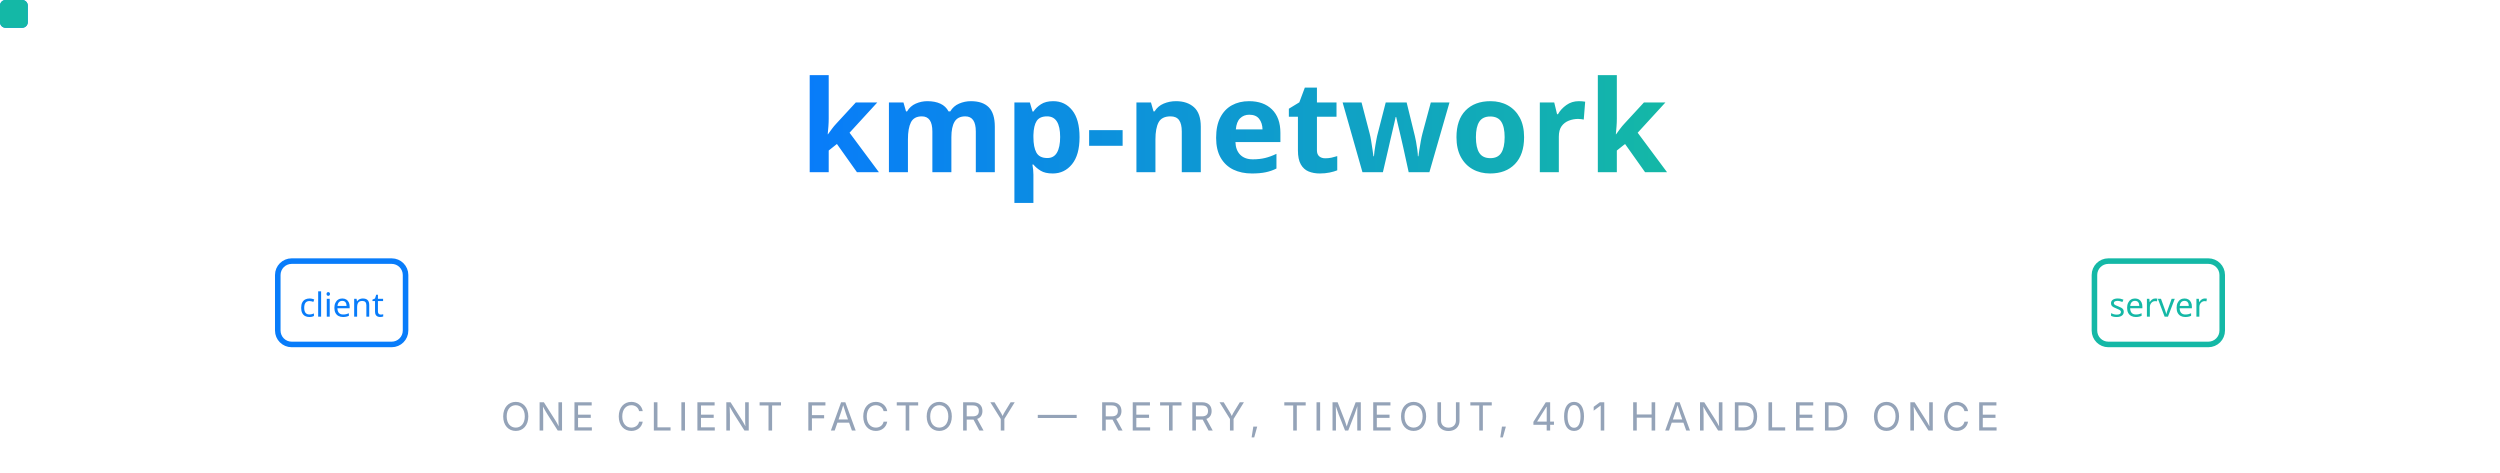
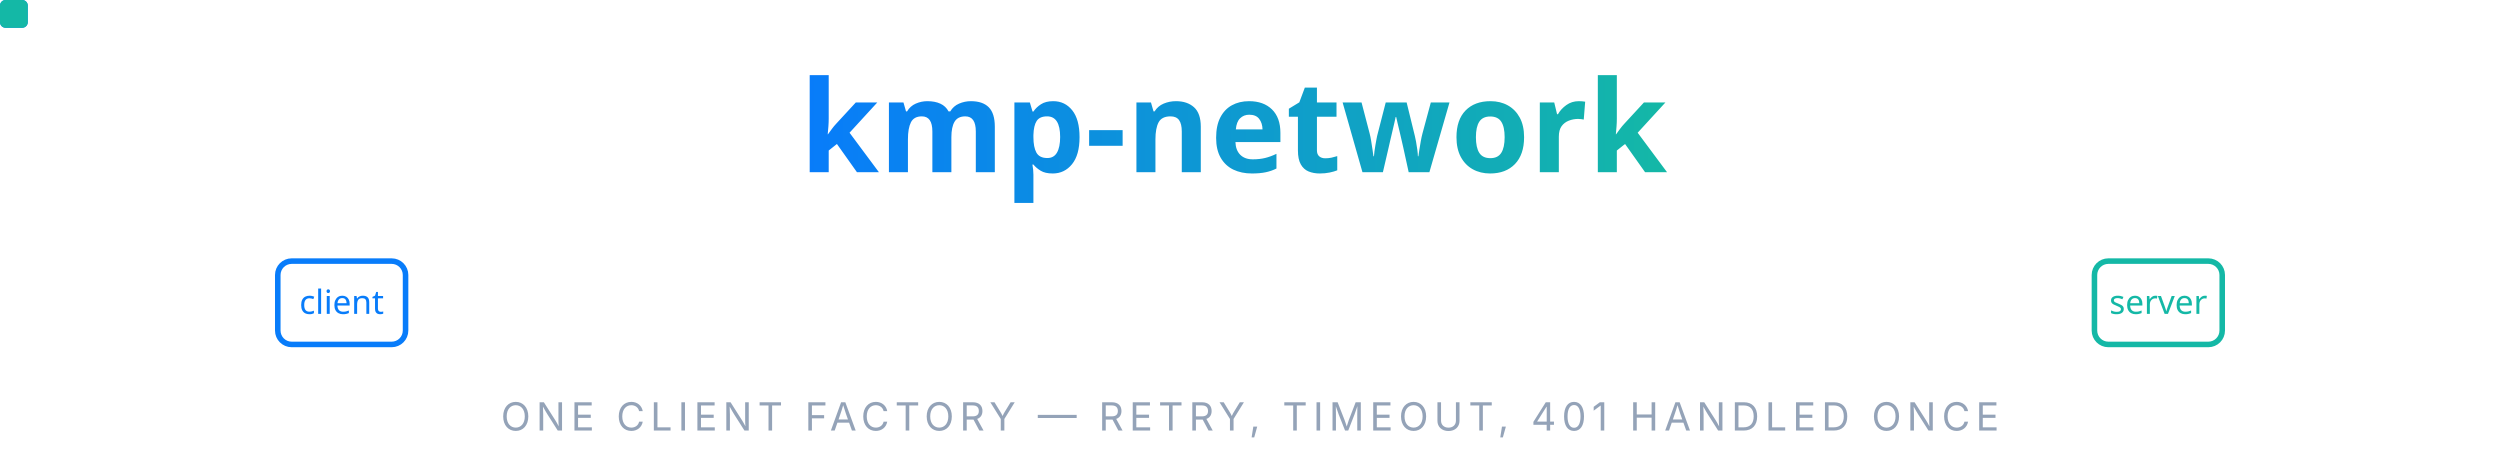
<svg xmlns="http://www.w3.org/2000/svg" width="900" height="170" viewBox="0 0 900 170" role="img" aria-label="kmp-network — shared Ktor HTTP plumbing for Kotlin Multiplatform">
  <defs>
    <linearGradient id="kn-grad" x1="0%" y1="0%" x2="100%" y2="0%">
      <stop offset="0%" stop-color="#087CFA" />
      <stop offset="100%" stop-color="#14B8A6" />
    </linearGradient>
  </defs>
  <text x="450" y="62" text-anchor="middle" font-family="'Segoe UI', system-ui, -apple-system, sans-serif" font-size="46" font-weight="800" fill="url(#kn-grad)">
    kmp-network
    <animate attributeName="opacity" values="0;1" dur="0.9s" begin="0s" fill="freeze" />
  </text>
  <rect x="100" y="94" width="46" height="30" rx="5" fill="none" stroke="#087CFA" stroke-width="2" />
-   <text x="123" y="114" text-anchor="middle" font-family="system-ui, sans-serif" font-size="12" fill="#087CFA">client</text>
+   <text x="123" y="113" text-anchor="middle" font-family="system-ui, sans-serif" font-size="12" fill="#087CFA">client</text>
  <rect x="754" y="94" width="46" height="30" rx="5" fill="none" stroke="#14B8A6" stroke-width="2" />
-   <text x="777" y="114" text-anchor="middle" font-family="system-ui, sans-serif" font-size="12" fill="#14B8A6">server</text>
+   <text x="777" y="113" text-anchor="middle" font-family="system-ui, sans-serif" font-size="12" fill="#14B8A6">server</text>
  <line x1="146" y1="109" x2="754" y2="109" stroke="url(#kn-grad)" stroke-width="2" opacity="0.3" />
  <rect width="10" height="10" fill="#087CFA" rx="2">
-     <animateMotion dur="2.6s" repeatCount="indefinite" path="M 150 104 L 750 104" keyPoints="0;1" keyTimes="0;0.4" calcMode="linear" />
+     <animateMotion dur="2.6s" repeatCount="indefinite" path="M 165 104 L 735 104" keyPoints="0;1" keyTimes="0;0.4" calcMode="linear" />
    <animate attributeName="opacity" values="1;1;0;0" keyTimes="0;0.4;0.42;1" dur="2.6s" repeatCount="indefinite" />
  </rect>
  <rect width="10" height="10" fill="#14B8A6" rx="2">
-     <animateMotion dur="2.6s" repeatCount="indefinite" path="M 750 116 L 150 116" keyPoints="0;1" keyTimes="0;1" begin="1.2s" calcMode="linear" />
+     <animateMotion dur="2.6s" repeatCount="indefinite" path="M 735 116 L 165 116" keyPoints="0;1" keyTimes="0;1" begin="1.2s" calcMode="linear" />
    <animate attributeName="opacity" values="0;0;1;1;0" keyTimes="0;0.46;0.5;0.9;1" dur="2.6s" begin="0s" repeatCount="indefinite" />
  </rect>
  <circle cx="123" cy="109" r="30" fill="none" stroke="#14B8A6" stroke-width="1.5" opacity="0">
    <animate attributeName="r" values="18;30" keyTimes="0;1" dur="0.9s" begin="0.9s;3.5s" repeatCount="indefinite" />
    <animate attributeName="opacity" values="0.6;0" keyTimes="0;1" dur="0.9s" begin="0.9s;3.5s" repeatCount="indefinite" />
  </circle>
  <text x="450" y="155" text-anchor="middle" font-family="system-ui, -apple-system, sans-serif" font-size="14" letter-spacing="2" fill="#94a3b8">
    ONE CLIENT FACTORY — RETRY, TIMEOUT, 401 HANDLED ONCE
  </text>
</svg>
